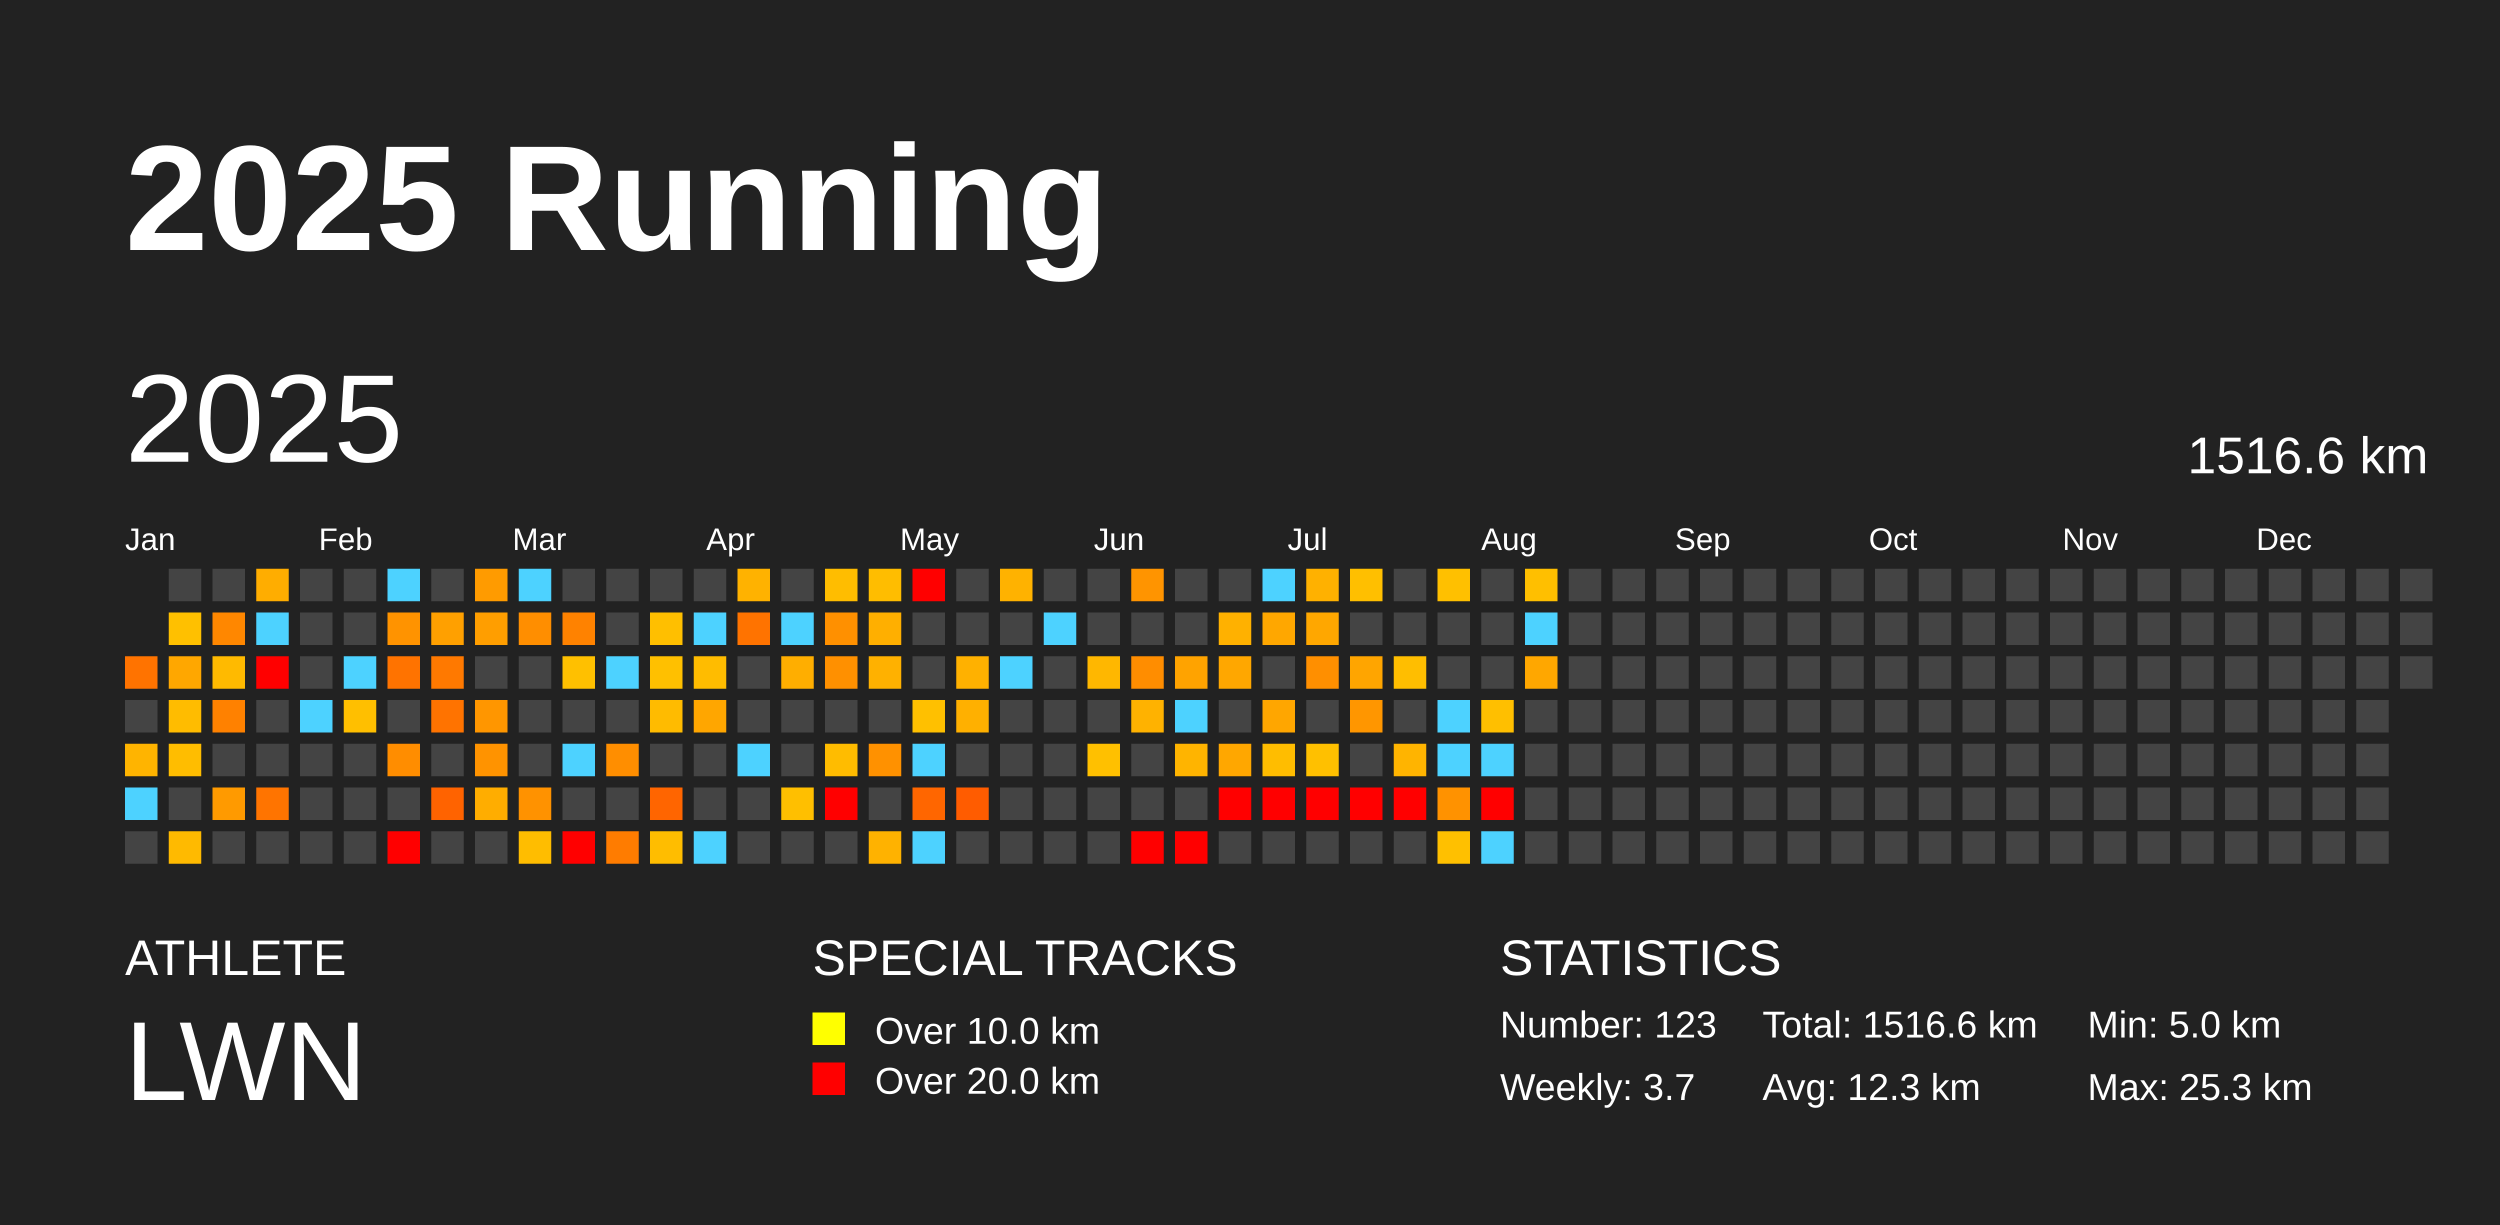
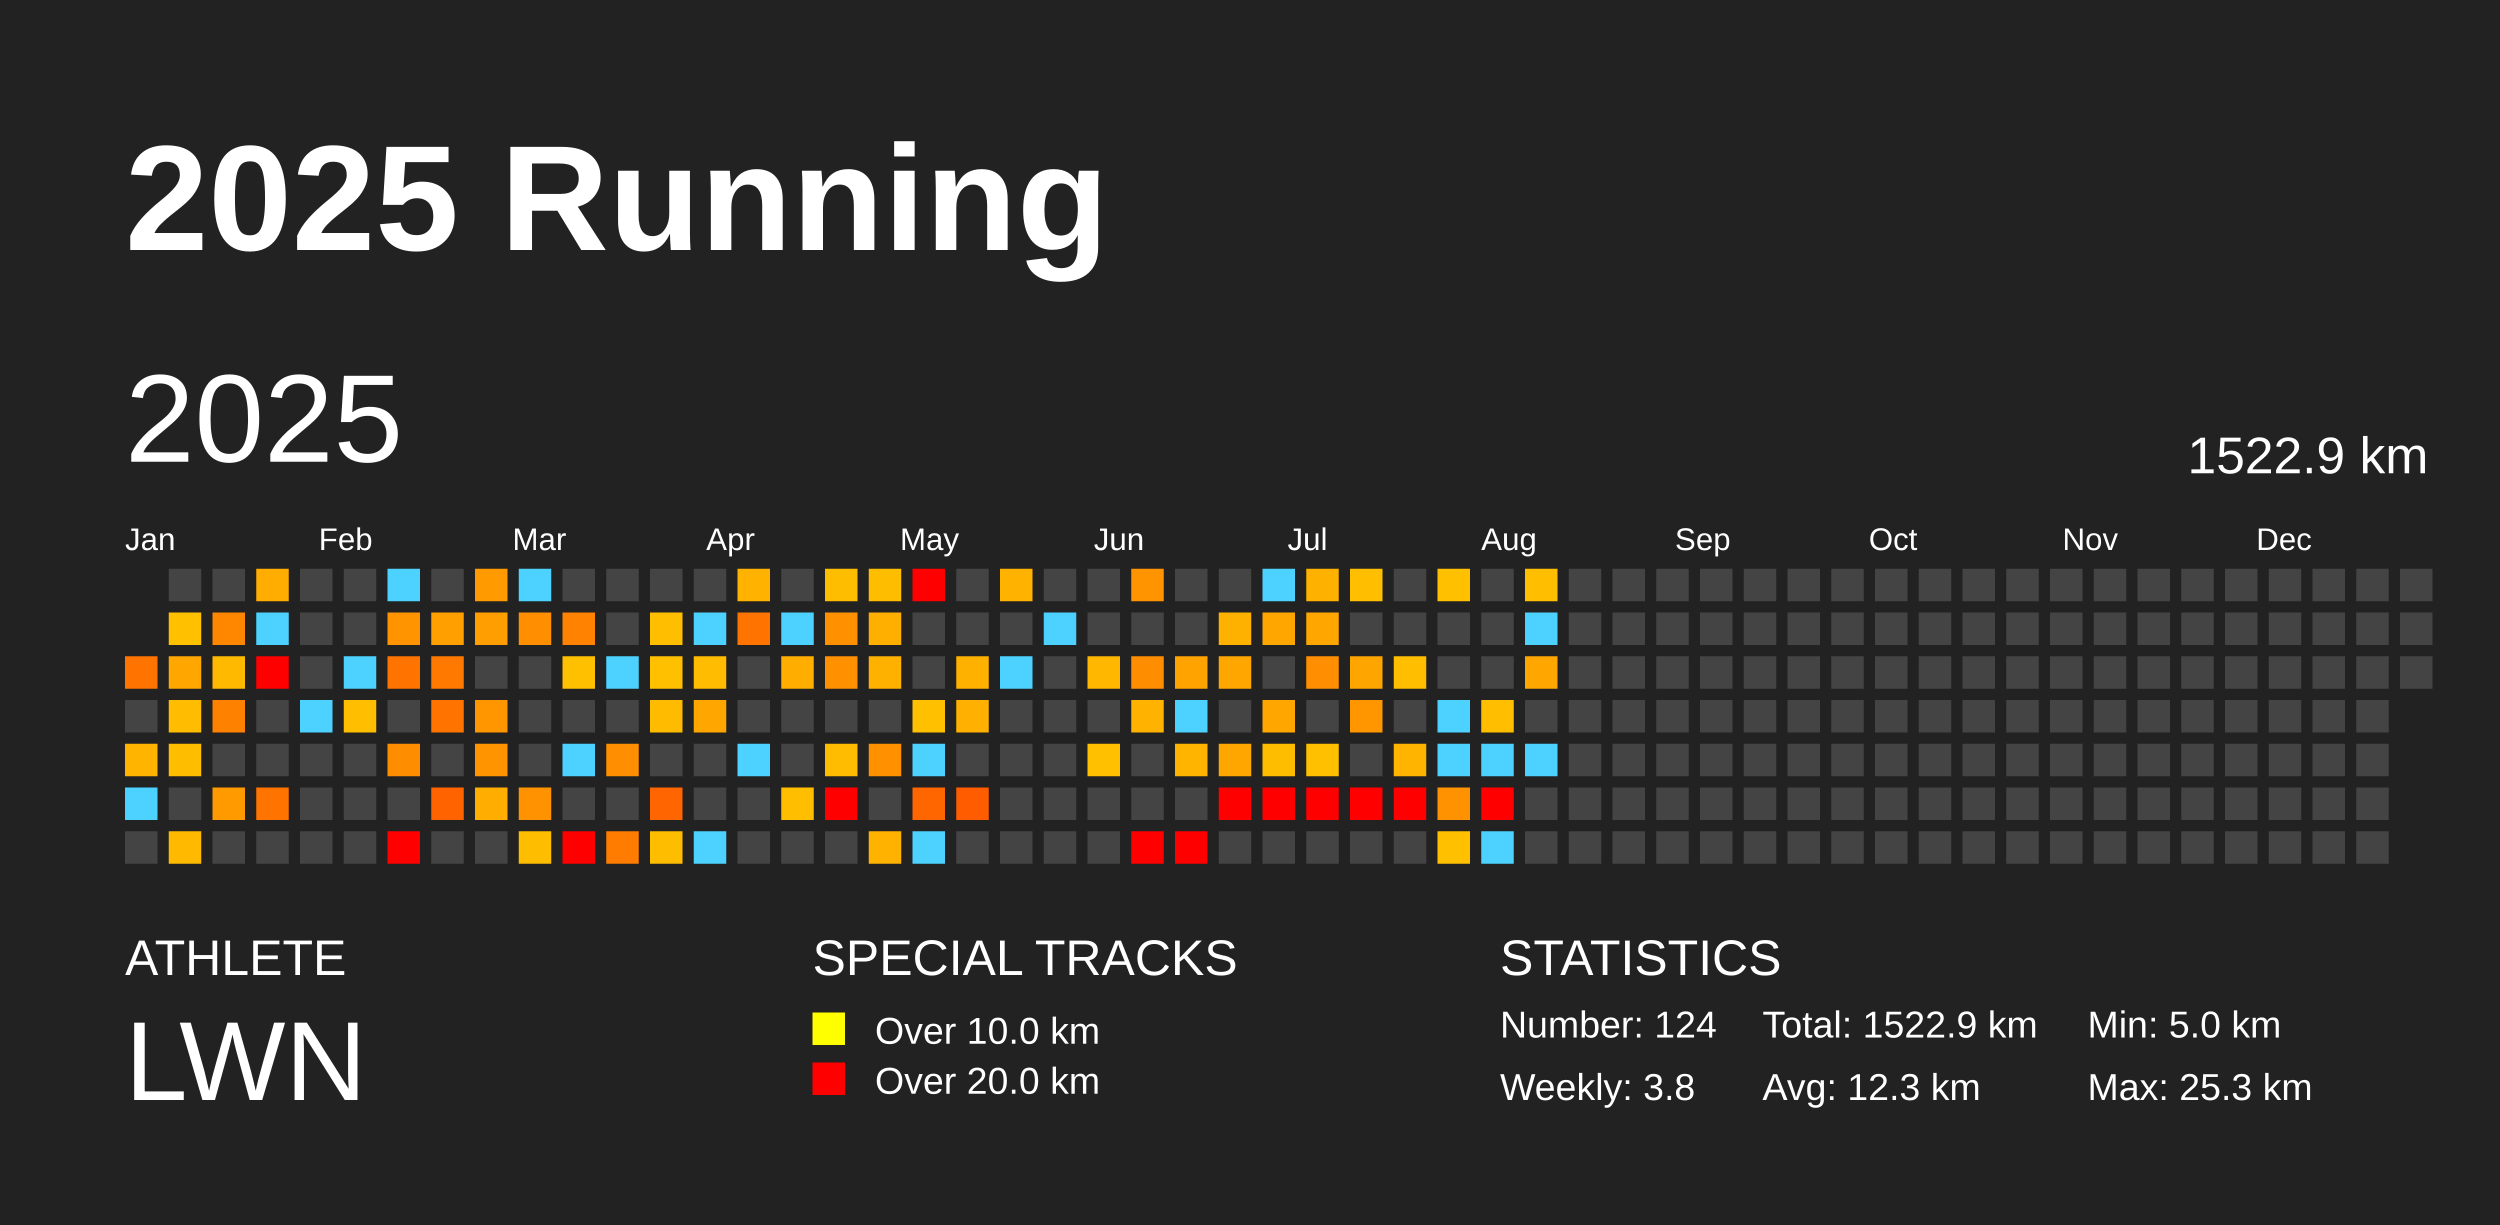
<svg xmlns="http://www.w3.org/2000/svg" baseProfile="full" height="98mm" version="1.1" viewBox="0,0,200,98" width="200mm">
  <defs />
  <rect fill="#222222" height="98" width="200" x="0" y="0" />
  <text fill="#FFFFFF" style="font-size:12px; font-family:Arial; font-weight:bold;" x="10" y="20">2025 Running</text>
  <text fill="#FFFFFF" style="font-size:4px; font-family:Arial" x="10" y="78">ATHLETE</text>
  <text fill="#FFFFFF" style="font-size:9px; font-family:Arial" x="10" y="88">LWN</text>
  <text fill="#FFFFFF" style="font-size:4px; font-family:Arial" x="65" y="78">SPECIAL TRACKS</text>
  <rect fill="yellow" height="2.6" width="2.6" x="65" y="81" />
  <text fill="#FFFFFF" style="font-size:3px; font-family:Arial" x="70" y="83.5">Over 10.0 km</text>
  <rect fill="red" height="2.6" width="2.6" x="65" y="85" />
  <text fill="#FFFFFF" style="font-size:3px; font-family:Arial" x="70" y="87.5">Over 20.0 km</text>
  <text fill="#FFFFFF" style="font-size:4px; font-family:Arial" x="120" y="78">STATISTICS</text>
-   <text fill="#FFFFFF" style="font-size:3px; font-family:Arial" x="120" y="83">Number: 123</text>
-   <text fill="#FFFFFF" style="font-size:3px; font-family:Arial" x="120" y="88">Weekly: 3.7</text>
-   <text fill="#FFFFFF" style="font-size:3px; font-family:Arial" x="141" y="83">Total: 1516.6 km</text>
+   <text fill="#FFFFFF" style="font-size:3px; font-family:Arial" x="120" y="83">Number: 124</text>
+   <text fill="#FFFFFF" style="font-size:3px; font-family:Arial" x="120" y="88">Weekly: 3.8</text>
+   <text fill="#FFFFFF" style="font-size:3px; font-family:Arial" x="141" y="83">Total: 1522.9 km</text>
  <text fill="#FFFFFF" style="font-size:3px; font-family:Arial" x="141" y="88">Avg: 12.3 km</text>
  <text fill="#FFFFFF" style="font-size:3px; font-family:Arial" x="167" y="83">Min: 5.0 km</text>
  <text fill="#FFFFFF" style="font-size:3px; font-family:Arial" x="167" y="88">Max: 25.3 km</text>
  <text dominant-baseline="hanging" fill="#FFFFFF" style="font-size:10.0px; font-family:Arial;" x="10" y="30">2025</text>
-   <text dominant-baseline="hanging" fill="#FFFFFF" style="font-size:4.125px; font-family:Arial;" x="175" y="35">1516.6 km</text>
+   <text dominant-baseline="hanging" fill="#FFFFFF" style="font-size:4.125px; font-family:Arial;" x="175" y="35">1522.9 km</text>
  <text fill="#FFFFFF" style="font-size:2.5px; font-family:Arial" x="10.0" y="44">Jan</text>
  <text fill="#FFFFFF" style="font-size:2.5px; font-family:Arial" x="25.5" y="44">Feb</text>
  <text fill="#FFFFFF" style="font-size:2.5px; font-family:Arial" x="41.0" y="44">Mar</text>
  <text fill="#FFFFFF" style="font-size:2.5px; font-family:Arial" x="56.5" y="44">Apr</text>
  <text fill="#FFFFFF" style="font-size:2.5px; font-family:Arial" x="72.0" y="44">May</text>
  <text fill="#FFFFFF" style="font-size:2.5px; font-family:Arial" x="87.5" y="44">Jun</text>
  <text fill="#FFFFFF" style="font-size:2.5px; font-family:Arial" x="103.0" y="44">Jul</text>
  <text fill="#FFFFFF" style="font-size:2.5px; font-family:Arial" x="118.5" y="44">Aug</text>
  <text fill="#FFFFFF" style="font-size:2.5px; font-family:Arial" x="134.0" y="44">Sep</text>
  <text fill="#FFFFFF" style="font-size:2.5px; font-family:Arial" x="149.5" y="44">Oct</text>
  <text fill="#FFFFFF" style="font-size:2.5px; font-family:Arial" x="165.0" y="44">Nov</text>
  <text fill="#FFFFFF" style="font-size:2.5px; font-family:Arial" x="180.5" y="44">Dec</text>
  <rect fill="#ff7300" height="2.6" width="2.6" x="10.0" y="52.5" />
  <rect fill="#444444" height="2.6" width="2.6" x="10.0" y="56.0" />
  <rect fill="#ffb400" height="2.6" width="2.6" x="10.0" y="59.5" />
  <rect fill="#4dd2ff" height="2.6" width="2.6" x="10.0" y="63.0" />
  <rect fill="#444444" height="2.6" width="2.6" x="10.0" y="66.5" />
  <rect fill="#444444" height="2.6" width="2.6" x="13.5" y="45.5" />
  <rect fill="#ffc000" height="2.6" width="2.6" x="13.5" y="49.0" />
  <rect fill="#ffa700" height="2.6" width="2.6" x="13.5" y="52.5" />
  <rect fill="#ffbc00" height="2.6" width="2.6" x="13.5" y="56.0" />
  <rect fill="#ffbd00" height="2.6" width="2.6" x="13.5" y="59.5" />
  <rect fill="#444444" height="2.6" width="2.6" x="13.5" y="63.0" />
  <rect fill="#ffba00" height="2.6" width="2.6" x="13.5" y="66.5" />
  <rect fill="#444444" height="2.6" width="2.6" x="17.0" y="45.5" />
  <rect fill="#ff8700" height="2.6" width="2.6" x="17.0" y="49.0" />
  <rect fill="#ffba00" height="2.6" width="2.6" x="17.0" y="52.5" />
  <rect fill="#ff8100" height="2.6" width="2.6" x="17.0" y="56.0" />
  <rect fill="#444444" height="2.6" width="2.6" x="17.0" y="59.5" />
  <rect fill="#ff9a00" height="2.6" width="2.6" x="17.0" y="63.0" />
  <rect fill="#444444" height="2.6" width="2.6" x="17.0" y="66.5" />
  <rect fill="#ffad00" height="2.6" width="2.6" x="20.5" y="45.5" />
  <rect fill="#4dd2ff" height="2.6" width="2.6" x="20.5" y="49.0" />
  <rect fill="red" height="2.6" width="2.6" x="20.5" y="52.5" />
  <rect fill="#444444" height="2.6" width="2.6" x="20.5" y="56.0" />
  <rect fill="#444444" height="2.6" width="2.6" x="20.5" y="59.5" />
  <rect fill="#ff7400" height="2.6" width="2.6" x="20.5" y="63.0" />
  <rect fill="#444444" height="2.6" width="2.6" x="20.5" y="66.5" />
  <rect fill="#444444" height="2.6" width="2.6" x="24.0" y="45.5" />
  <rect fill="#444444" height="2.6" width="2.6" x="24.0" y="49.0" />
  <rect fill="#444444" height="2.6" width="2.6" x="24.0" y="52.5" />
  <rect fill="#4dd2ff" height="2.6" width="2.6" x="24.0" y="56.0" />
  <rect fill="#444444" height="2.6" width="2.6" x="24.0" y="59.5" />
  <rect fill="#444444" height="2.6" width="2.6" x="24.0" y="63.0" />
  <rect fill="#444444" height="2.6" width="2.6" x="24.0" y="66.5" />
  <rect fill="#444444" height="2.6" width="2.6" x="27.5" y="45.5" />
  <rect fill="#444444" height="2.6" width="2.6" x="27.5" y="49.0" />
  <rect fill="#4dd2ff" height="2.6" width="2.6" x="27.5" y="52.5" />
  <rect fill="#ffbf00" height="2.6" width="2.6" x="27.5" y="56.0" />
  <rect fill="#444444" height="2.6" width="2.6" x="27.5" y="59.5" />
  <rect fill="#444444" height="2.6" width="2.6" x="27.5" y="63.0" />
  <rect fill="#444444" height="2.6" width="2.6" x="27.5" y="66.5" />
  <rect fill="#4dd2ff" height="2.6" width="2.6" x="31.0" y="45.5" />
  <rect fill="#ff9300" height="2.6" width="2.6" x="31.0" y="49.0" />
  <rect fill="#ff7300" height="2.6" width="2.6" x="31.0" y="52.5" />
  <rect fill="#444444" height="2.6" width="2.6" x="31.0" y="56.0" />
  <rect fill="#ff8d00" height="2.6" width="2.6" x="31.0" y="59.5" />
  <rect fill="#444444" height="2.6" width="2.6" x="31.0" y="63.0" />
  <rect fill="red" height="2.6" width="2.6" x="31.0" y="66.5" />
  <rect fill="#444444" height="2.6" width="2.6" x="34.5" y="45.5" />
  <rect fill="#ffa000" height="2.6" width="2.6" x="34.5" y="49.0" />
  <rect fill="#ff7900" height="2.6" width="2.6" x="34.5" y="52.5" />
  <rect fill="#ff7300" height="2.6" width="2.6" x="34.5" y="56.0" />
  <rect fill="#444444" height="2.6" width="2.6" x="34.5" y="59.5" />
  <rect fill="#ff6300" height="2.6" width="2.6" x="34.5" y="63.0" />
  <rect fill="#444444" height="2.6" width="2.6" x="34.5" y="66.5" />
  <rect fill="#ff9b00" height="2.6" width="2.6" x="38.0" y="45.5" />
  <rect fill="#ff9e00" height="2.6" width="2.6" x="38.0" y="49.0" />
  <rect fill="#444444" height="2.6" width="2.6" x="38.0" y="52.5" />
  <rect fill="#ff9600" height="2.6" width="2.6" x="38.0" y="56.0" />
  <rect fill="#ff9300" height="2.6" width="2.6" x="38.0" y="59.5" />
  <rect fill="#ffad00" height="2.6" width="2.6" x="38.0" y="63.0" />
  <rect fill="#444444" height="2.6" width="2.6" x="38.0" y="66.5" />
  <rect fill="#4dd2ff" height="2.6" width="2.6" x="41.5" y="45.5" />
  <rect fill="#ff8e00" height="2.6" width="2.6" x="41.5" y="49.0" />
  <rect fill="#444444" height="2.6" width="2.6" x="41.5" y="52.5" />
  <rect fill="#444444" height="2.6" width="2.6" x="41.5" y="56.0" />
  <rect fill="#444444" height="2.6" width="2.6" x="41.5" y="59.5" />
  <rect fill="#ff9200" height="2.6" width="2.6" x="41.5" y="63.0" />
  <rect fill="#ffbd00" height="2.6" width="2.6" x="41.5" y="66.5" />
  <rect fill="#444444" height="2.6" width="2.6" x="45.0" y="45.5" />
  <rect fill="#ff8200" height="2.6" width="2.6" x="45.0" y="49.0" />
  <rect fill="#ffc000" height="2.6" width="2.6" x="45.0" y="52.5" />
  <rect fill="#444444" height="2.6" width="2.6" x="45.0" y="56.0" />
  <rect fill="#4dd2ff" height="2.6" width="2.6" x="45.0" y="59.5" />
  <rect fill="#444444" height="2.6" width="2.6" x="45.0" y="63.0" />
  <rect fill="red" height="2.6" width="2.6" x="45.0" y="66.5" />
  <rect fill="#444444" height="2.6" width="2.6" x="48.5" y="45.5" />
  <rect fill="#444444" height="2.6" width="2.6" x="48.5" y="49.0" />
  <rect fill="#4dd2ff" height="2.6" width="2.6" x="48.5" y="52.5" />
  <rect fill="#444444" height="2.6" width="2.6" x="48.5" y="56.0" />
  <rect fill="#ff8e00" height="2.6" width="2.6" x="48.5" y="59.5" />
  <rect fill="#444444" height="2.6" width="2.6" x="48.5" y="63.0" />
  <rect fill="#ff7c00" height="2.6" width="2.6" x="48.5" y="66.5" />
  <rect fill="#444444" height="2.6" width="2.6" x="52.0" y="45.5" />
  <rect fill="#ffbf00" height="2.6" width="2.6" x="52.0" y="49.0" />
  <rect fill="#ffc000" height="2.6" width="2.6" x="52.0" y="52.5" />
  <rect fill="#ffbb00" height="2.6" width="2.6" x="52.0" y="56.0" />
  <rect fill="#444444" height="2.6" width="2.6" x="52.0" y="59.5" />
  <rect fill="#ff6500" height="2.6" width="2.6" x="52.0" y="63.0" />
  <rect fill="#ffbd00" height="2.6" width="2.6" x="52.0" y="66.5" />
  <rect fill="#444444" height="2.6" width="2.6" x="55.5" y="45.5" />
  <rect fill="#4dd2ff" height="2.6" width="2.6" x="55.5" y="49.0" />
  <rect fill="#ffbc00" height="2.6" width="2.6" x="55.5" y="52.5" />
  <rect fill="#ffa600" height="2.6" width="2.6" x="55.5" y="56.0" />
  <rect fill="#444444" height="2.6" width="2.6" x="55.5" y="59.5" />
  <rect fill="#444444" height="2.6" width="2.6" x="55.5" y="63.0" />
  <rect fill="#4dd2ff" height="2.6" width="2.6" x="55.5" y="66.5" />
  <rect fill="#ffb200" height="2.6" width="2.6" x="59.0" y="45.5" />
  <rect fill="#ff7300" height="2.6" width="2.6" x="59.0" y="49.0" />
  <rect fill="#444444" height="2.6" width="2.6" x="59.0" y="52.5" />
  <rect fill="#444444" height="2.6" width="2.6" x="59.0" y="56.0" />
  <rect fill="#4dd2ff" height="2.6" width="2.6" x="59.0" y="59.5" />
  <rect fill="#444444" height="2.6" width="2.6" x="59.0" y="63.0" />
  <rect fill="#444444" height="2.6" width="2.6" x="59.0" y="66.5" />
  <rect fill="#444444" height="2.6" width="2.6" x="62.5" y="45.5" />
  <rect fill="#4dd2ff" height="2.6" width="2.6" x="62.5" y="49.0" />
  <rect fill="#ffae00" height="2.6" width="2.6" x="62.5" y="52.5" />
  <rect fill="#444444" height="2.6" width="2.6" x="62.5" y="56.0" />
  <rect fill="#444444" height="2.6" width="2.6" x="62.5" y="59.5" />
  <rect fill="#ffbf00" height="2.6" width="2.6" x="62.5" y="63.0" />
  <rect fill="#444444" height="2.6" width="2.6" x="62.5" y="66.5" />
  <rect fill="#ffbd00" height="2.6" width="2.6" x="66.0" y="45.5" />
  <rect fill="#ff9000" height="2.6" width="2.6" x="66.0" y="49.0" />
  <rect fill="#ff9000" height="2.6" width="2.6" x="66.0" y="52.5" />
  <rect fill="#444444" height="2.6" width="2.6" x="66.0" y="56.0" />
  <rect fill="#ffbc00" height="2.6" width="2.6" x="66.0" y="59.5" />
  <rect fill="red" height="2.6" width="2.6" x="66.0" y="63.0" />
  <rect fill="#444444" height="2.6" width="2.6" x="66.0" y="66.5" />
  <rect fill="#ffbd00" height="2.6" width="2.6" x="69.5" y="45.5" />
  <rect fill="#ffaf00" height="2.6" width="2.6" x="69.5" y="49.0" />
  <rect fill="#ffb100" height="2.6" width="2.6" x="69.5" y="52.5" />
  <rect fill="#444444" height="2.6" width="2.6" x="69.5" y="56.0" />
  <rect fill="#ff9100" height="2.6" width="2.6" x="69.5" y="59.5" />
  <rect fill="#444444" height="2.6" width="2.6" x="69.5" y="63.0" />
  <rect fill="#ffb200" height="2.6" width="2.6" x="69.5" y="66.5" />
  <rect fill="red" height="2.6" width="2.6" x="73.0" y="45.5" />
  <rect fill="#444444" height="2.6" width="2.6" x="73.0" y="49.0" />
  <rect fill="#444444" height="2.6" width="2.6" x="73.0" y="52.5" />
  <rect fill="#ffc000" height="2.6" width="2.6" x="73.0" y="56.0" />
  <rect fill="#4dd2ff" height="2.6" width="2.6" x="73.0" y="59.5" />
  <rect fill="#ff6600" height="2.6" width="2.6" x="73.0" y="63.0" />
  <rect fill="#4dd2ff" height="2.6" width="2.6" x="73.0" y="66.5" />
  <rect fill="#444444" height="2.6" width="2.6" x="76.5" y="45.5" />
  <rect fill="#444444" height="2.6" width="2.6" x="76.5" y="49.0" />
  <rect fill="#ffb100" height="2.6" width="2.6" x="76.5" y="52.5" />
  <rect fill="#ffb000" height="2.6" width="2.6" x="76.5" y="56.0" />
  <rect fill="#444444" height="2.6" width="2.6" x="76.5" y="59.5" />
  <rect fill="#ff5c00" height="2.6" width="2.6" x="76.5" y="63.0" />
  <rect fill="#444444" height="2.6" width="2.6" x="76.5" y="66.5" />
  <rect fill="#ffb200" height="2.6" width="2.6" x="80.0" y="45.5" />
  <rect fill="#444444" height="2.6" width="2.6" x="80.0" y="49.0" />
  <rect fill="#4dd2ff" height="2.6" width="2.6" x="80.0" y="52.5" />
  <rect fill="#444444" height="2.6" width="2.6" x="80.0" y="56.0" />
  <rect fill="#444444" height="2.6" width="2.6" x="80.0" y="59.5" />
  <rect fill="#444444" height="2.6" width="2.6" x="80.0" y="63.0" />
  <rect fill="#444444" height="2.6" width="2.6" x="80.0" y="66.5" />
  <rect fill="#444444" height="2.6" width="2.6" x="83.5" y="45.5" />
  <rect fill="#4dd2ff" height="2.6" width="2.6" x="83.5" y="49.0" />
  <rect fill="#444444" height="2.6" width="2.6" x="83.5" y="52.5" />
  <rect fill="#444444" height="2.6" width="2.6" x="83.5" y="56.0" />
  <rect fill="#444444" height="2.6" width="2.6" x="83.5" y="59.5" />
  <rect fill="#444444" height="2.6" width="2.6" x="83.5" y="63.0" />
  <rect fill="#444444" height="2.6" width="2.6" x="83.5" y="66.5" />
  <rect fill="#444444" height="2.6" width="2.6" x="87.0" y="45.5" />
  <rect fill="#444444" height="2.6" width="2.6" x="87.0" y="49.0" />
  <rect fill="#ffb700" height="2.6" width="2.6" x="87.0" y="52.5" />
  <rect fill="#444444" height="2.6" width="2.6" x="87.0" y="56.0" />
  <rect fill="#ffc000" height="2.6" width="2.6" x="87.0" y="59.5" />
  <rect fill="#444444" height="2.6" width="2.6" x="87.0" y="63.0" />
  <rect fill="#444444" height="2.6" width="2.6" x="87.0" y="66.5" />
  <rect fill="#ff9400" height="2.6" width="2.6" x="90.5" y="45.5" />
  <rect fill="#444444" height="2.6" width="2.6" x="90.5" y="49.0" />
  <rect fill="#ff8d00" height="2.6" width="2.6" x="90.5" y="52.5" />
  <rect fill="#ffb200" height="2.6" width="2.6" x="90.5" y="56.0" />
  <rect fill="#444444" height="2.6" width="2.6" x="90.5" y="59.5" />
  <rect fill="#444444" height="2.6" width="2.6" x="90.5" y="63.0" />
  <rect fill="red" height="2.6" width="2.6" x="90.5" y="66.5" />
  <rect fill="#444444" height="2.6" width="2.6" x="94.0" y="45.5" />
  <rect fill="#444444" height="2.6" width="2.6" x="94.0" y="49.0" />
  <rect fill="#ffa300" height="2.6" width="2.6" x="94.0" y="52.5" />
  <rect fill="#4dd2ff" height="2.6" width="2.6" x="94.0" y="56.0" />
  <rect fill="#ffb400" height="2.6" width="2.6" x="94.0" y="59.5" />
  <rect fill="#444444" height="2.6" width="2.6" x="94.0" y="63.0" />
  <rect fill="red" height="2.6" width="2.6" x="94.0" y="66.5" />
  <rect fill="#444444" height="2.6" width="2.6" x="97.5" y="45.5" />
  <rect fill="#ffb100" height="2.6" width="2.6" x="97.5" y="49.0" />
  <rect fill="#ffa700" height="2.6" width="2.6" x="97.5" y="52.5" />
  <rect fill="#444444" height="2.6" width="2.6" x="97.5" y="56.0" />
  <rect fill="#ffa700" height="2.6" width="2.6" x="97.5" y="59.5" />
  <rect fill="red" height="2.6" width="2.6" x="97.5" y="63.0" />
  <rect fill="#444444" height="2.6" width="2.6" x="97.5" y="66.5" />
  <rect fill="#4dd2ff" height="2.6" width="2.6" x="101.0" y="45.5" />
  <rect fill="#ffa700" height="2.6" width="2.6" x="101.0" y="49.0" />
  <rect fill="#444444" height="2.6" width="2.6" x="101.0" y="52.5" />
  <rect fill="#ffa600" height="2.6" width="2.6" x="101.0" y="56.0" />
  <rect fill="#ffbd00" height="2.6" width="2.6" x="101.0" y="59.5" />
  <rect fill="red" height="2.6" width="2.6" x="101.0" y="63.0" />
  <rect fill="#444444" height="2.6" width="2.6" x="101.0" y="66.5" />
  <rect fill="#ffb100" height="2.6" width="2.6" x="104.5" y="45.5" />
  <rect fill="#ffa700" height="2.6" width="2.6" x="104.5" y="49.0" />
  <rect fill="#ff8f00" height="2.6" width="2.6" x="104.5" y="52.5" />
  <rect fill="#444444" height="2.6" width="2.6" x="104.5" y="56.0" />
  <rect fill="#ffc000" height="2.6" width="2.6" x="104.5" y="59.5" />
  <rect fill="red" height="2.6" width="2.6" x="104.5" y="63.0" />
  <rect fill="#444444" height="2.6" width="2.6" x="104.5" y="66.5" />
  <rect fill="#ffbf00" height="2.6" width="2.6" x="108.0" y="45.5" />
  <rect fill="#444444" height="2.6" width="2.6" x="108.0" y="49.0" />
  <rect fill="#ffa500" height="2.6" width="2.6" x="108.0" y="52.5" />
  <rect fill="#ff9600" height="2.6" width="2.6" x="108.0" y="56.0" />
  <rect fill="#444444" height="2.6" width="2.6" x="108.0" y="59.5" />
  <rect fill="red" height="2.6" width="2.6" x="108.0" y="63.0" />
  <rect fill="#444444" height="2.6" width="2.6" x="108.0" y="66.5" />
  <rect fill="#444444" height="2.6" width="2.6" x="111.5" y="45.5" />
  <rect fill="#444444" height="2.6" width="2.6" x="111.5" y="49.0" />
  <rect fill="#ffbe00" height="2.6" width="2.6" x="111.5" y="52.5" />
  <rect fill="#444444" height="2.6" width="2.6" x="111.5" y="56.0" />
  <rect fill="#ffb400" height="2.6" width="2.6" x="111.5" y="59.5" />
  <rect fill="red" height="2.6" width="2.6" x="111.5" y="63.0" />
  <rect fill="#444444" height="2.6" width="2.6" x="111.5" y="66.5" />
  <rect fill="#ffc000" height="2.6" width="2.6" x="115.0" y="45.5" />
  <rect fill="#444444" height="2.6" width="2.6" x="115.0" y="49.0" />
  <rect fill="#444444" height="2.6" width="2.6" x="115.0" y="52.5" />
  <rect fill="#4dd2ff" height="2.6" width="2.6" x="115.0" y="56.0" />
  <rect fill="#4dd2ff" height="2.6" width="2.6" x="115.0" y="59.5" />
  <rect fill="#ff9200" height="2.6" width="2.6" x="115.0" y="63.0" />
  <rect fill="#ffc000" height="2.6" width="2.6" x="115.0" y="66.5" />
  <rect fill="#444444" height="2.6" width="2.6" x="118.5" y="45.5" />
  <rect fill="#444444" height="2.6" width="2.6" x="118.5" y="49.0" />
  <rect fill="#444444" height="2.6" width="2.6" x="118.5" y="52.5" />
  <rect fill="#ffbf00" height="2.6" width="2.6" x="118.5" y="56.0" />
  <rect fill="#4dd2ff" height="2.6" width="2.6" x="118.5" y="59.5" />
  <rect fill="red" height="2.6" width="2.6" x="118.5" y="63.0" />
  <rect fill="#4dd2ff" height="2.6" width="2.6" x="118.5" y="66.5" />
  <rect fill="#ffbf00" height="2.6" width="2.6" x="122.0" y="45.5" />
  <rect fill="#4dd2ff" height="2.6" width="2.6" x="122.0" y="49.0" />
  <rect fill="#ffa700" height="2.6" width="2.6" x="122.0" y="52.5" />
  <rect fill="#444444" height="2.6" width="2.6" x="122.0" y="56.0" />
-   <rect fill="#444444" height="2.6" width="2.6" x="122.0" y="59.5" />
+   <rect fill="#4dd2ff" height="2.6" width="2.6" x="122.0" y="59.5" />
  <rect fill="#444444" height="2.6" width="2.6" x="122.0" y="63.0" />
  <rect fill="#444444" height="2.6" width="2.6" x="122.0" y="66.5" />
  <rect fill="#444444" height="2.6" width="2.6" x="125.5" y="45.5" />
  <rect fill="#444444" height="2.6" width="2.6" x="125.5" y="49.0" />
  <rect fill="#444444" height="2.6" width="2.6" x="125.5" y="52.5" />
  <rect fill="#444444" height="2.6" width="2.6" x="125.5" y="56.0" />
  <rect fill="#444444" height="2.6" width="2.6" x="125.5" y="59.5" />
  <rect fill="#444444" height="2.6" width="2.6" x="125.5" y="63.0" />
  <rect fill="#444444" height="2.6" width="2.6" x="125.5" y="66.5" />
  <rect fill="#444444" height="2.6" width="2.6" x="129.0" y="45.5" />
  <rect fill="#444444" height="2.6" width="2.6" x="129.0" y="49.0" />
  <rect fill="#444444" height="2.6" width="2.6" x="129.0" y="52.5" />
  <rect fill="#444444" height="2.6" width="2.6" x="129.0" y="56.0" />
  <rect fill="#444444" height="2.6" width="2.6" x="129.0" y="59.5" />
  <rect fill="#444444" height="2.6" width="2.6" x="129.0" y="63.0" />
  <rect fill="#444444" height="2.6" width="2.6" x="129.0" y="66.5" />
  <rect fill="#444444" height="2.6" width="2.6" x="132.5" y="45.5" />
  <rect fill="#444444" height="2.6" width="2.6" x="132.5" y="49.0" />
  <rect fill="#444444" height="2.6" width="2.6" x="132.5" y="52.5" />
  <rect fill="#444444" height="2.6" width="2.6" x="132.5" y="56.0" />
  <rect fill="#444444" height="2.6" width="2.6" x="132.5" y="59.5" />
  <rect fill="#444444" height="2.6" width="2.6" x="132.5" y="63.0" />
  <rect fill="#444444" height="2.6" width="2.6" x="132.5" y="66.5" />
  <rect fill="#444444" height="2.6" width="2.6" x="136.0" y="45.5" />
  <rect fill="#444444" height="2.6" width="2.6" x="136.0" y="49.0" />
  <rect fill="#444444" height="2.6" width="2.6" x="136.0" y="52.5" />
  <rect fill="#444444" height="2.6" width="2.6" x="136.0" y="56.0" />
  <rect fill="#444444" height="2.6" width="2.6" x="136.0" y="59.5" />
  <rect fill="#444444" height="2.6" width="2.6" x="136.0" y="63.0" />
  <rect fill="#444444" height="2.6" width="2.6" x="136.0" y="66.5" />
  <rect fill="#444444" height="2.6" width="2.6" x="139.5" y="45.5" />
  <rect fill="#444444" height="2.6" width="2.6" x="139.5" y="49.0" />
  <rect fill="#444444" height="2.6" width="2.6" x="139.5" y="52.5" />
  <rect fill="#444444" height="2.6" width="2.6" x="139.5" y="56.0" />
  <rect fill="#444444" height="2.6" width="2.6" x="139.5" y="59.5" />
  <rect fill="#444444" height="2.6" width="2.6" x="139.5" y="63.0" />
  <rect fill="#444444" height="2.6" width="2.6" x="139.5" y="66.5" />
  <rect fill="#444444" height="2.6" width="2.6" x="143.0" y="45.5" />
  <rect fill="#444444" height="2.6" width="2.6" x="143.0" y="49.0" />
  <rect fill="#444444" height="2.6" width="2.6" x="143.0" y="52.5" />
  <rect fill="#444444" height="2.6" width="2.6" x="143.0" y="56.0" />
  <rect fill="#444444" height="2.6" width="2.6" x="143.0" y="59.5" />
  <rect fill="#444444" height="2.6" width="2.6" x="143.0" y="63.0" />
  <rect fill="#444444" height="2.6" width="2.6" x="143.0" y="66.5" />
  <rect fill="#444444" height="2.6" width="2.6" x="146.5" y="45.5" />
  <rect fill="#444444" height="2.6" width="2.6" x="146.5" y="49.0" />
  <rect fill="#444444" height="2.6" width="2.6" x="146.5" y="52.5" />
  <rect fill="#444444" height="2.6" width="2.6" x="146.5" y="56.0" />
  <rect fill="#444444" height="2.6" width="2.6" x="146.5" y="59.5" />
  <rect fill="#444444" height="2.6" width="2.6" x="146.5" y="63.0" />
  <rect fill="#444444" height="2.6" width="2.6" x="146.5" y="66.5" />
  <rect fill="#444444" height="2.6" width="2.6" x="150.0" y="45.5" />
  <rect fill="#444444" height="2.6" width="2.6" x="150.0" y="49.0" />
  <rect fill="#444444" height="2.6" width="2.6" x="150.0" y="52.5" />
  <rect fill="#444444" height="2.6" width="2.6" x="150.0" y="56.0" />
  <rect fill="#444444" height="2.6" width="2.6" x="150.0" y="59.5" />
  <rect fill="#444444" height="2.6" width="2.6" x="150.0" y="63.0" />
  <rect fill="#444444" height="2.6" width="2.6" x="150.0" y="66.5" />
  <rect fill="#444444" height="2.6" width="2.6" x="153.5" y="45.5" />
  <rect fill="#444444" height="2.6" width="2.6" x="153.5" y="49.0" />
  <rect fill="#444444" height="2.6" width="2.6" x="153.5" y="52.5" />
  <rect fill="#444444" height="2.6" width="2.6" x="153.5" y="56.0" />
  <rect fill="#444444" height="2.6" width="2.6" x="153.5" y="59.5" />
  <rect fill="#444444" height="2.6" width="2.6" x="153.5" y="63.0" />
  <rect fill="#444444" height="2.6" width="2.6" x="153.5" y="66.5" />
  <rect fill="#444444" height="2.6" width="2.6" x="157.0" y="45.5" />
  <rect fill="#444444" height="2.6" width="2.6" x="157.0" y="49.0" />
  <rect fill="#444444" height="2.6" width="2.6" x="157.0" y="52.5" />
  <rect fill="#444444" height="2.6" width="2.6" x="157.0" y="56.0" />
  <rect fill="#444444" height="2.6" width="2.6" x="157.0" y="59.5" />
  <rect fill="#444444" height="2.6" width="2.6" x="157.0" y="63.0" />
  <rect fill="#444444" height="2.6" width="2.6" x="157.0" y="66.5" />
  <rect fill="#444444" height="2.6" width="2.6" x="160.5" y="45.5" />
  <rect fill="#444444" height="2.6" width="2.6" x="160.5" y="49.0" />
  <rect fill="#444444" height="2.6" width="2.6" x="160.5" y="52.5" />
  <rect fill="#444444" height="2.6" width="2.6" x="160.5" y="56.0" />
  <rect fill="#444444" height="2.6" width="2.6" x="160.5" y="59.5" />
  <rect fill="#444444" height="2.6" width="2.6" x="160.5" y="63.0" />
  <rect fill="#444444" height="2.6" width="2.6" x="160.5" y="66.5" />
  <rect fill="#444444" height="2.6" width="2.6" x="164.0" y="45.5" />
  <rect fill="#444444" height="2.6" width="2.6" x="164.0" y="49.0" />
  <rect fill="#444444" height="2.6" width="2.6" x="164.0" y="52.5" />
  <rect fill="#444444" height="2.6" width="2.6" x="164.0" y="56.0" />
  <rect fill="#444444" height="2.6" width="2.6" x="164.0" y="59.5" />
  <rect fill="#444444" height="2.6" width="2.6" x="164.0" y="63.0" />
  <rect fill="#444444" height="2.6" width="2.6" x="164.0" y="66.5" />
  <rect fill="#444444" height="2.6" width="2.6" x="167.5" y="45.5" />
  <rect fill="#444444" height="2.6" width="2.6" x="167.5" y="49.0" />
  <rect fill="#444444" height="2.6" width="2.6" x="167.5" y="52.5" />
  <rect fill="#444444" height="2.6" width="2.6" x="167.5" y="56.0" />
  <rect fill="#444444" height="2.6" width="2.6" x="167.5" y="59.5" />
  <rect fill="#444444" height="2.6" width="2.6" x="167.5" y="63.0" />
  <rect fill="#444444" height="2.6" width="2.6" x="167.5" y="66.5" />
  <rect fill="#444444" height="2.6" width="2.6" x="171.0" y="45.5" />
  <rect fill="#444444" height="2.6" width="2.6" x="171.0" y="49.0" />
  <rect fill="#444444" height="2.6" width="2.6" x="171.0" y="52.5" />
  <rect fill="#444444" height="2.6" width="2.6" x="171.0" y="56.0" />
  <rect fill="#444444" height="2.6" width="2.6" x="171.0" y="59.5" />
  <rect fill="#444444" height="2.6" width="2.6" x="171.0" y="63.0" />
  <rect fill="#444444" height="2.6" width="2.6" x="171.0" y="66.5" />
  <rect fill="#444444" height="2.6" width="2.6" x="174.5" y="45.5" />
  <rect fill="#444444" height="2.6" width="2.6" x="174.5" y="49.0" />
  <rect fill="#444444" height="2.6" width="2.6" x="174.5" y="52.5" />
  <rect fill="#444444" height="2.6" width="2.6" x="174.5" y="56.0" />
  <rect fill="#444444" height="2.6" width="2.6" x="174.5" y="59.5" />
  <rect fill="#444444" height="2.6" width="2.6" x="174.5" y="63.0" />
  <rect fill="#444444" height="2.6" width="2.6" x="174.5" y="66.5" />
  <rect fill="#444444" height="2.6" width="2.6" x="178.0" y="45.5" />
  <rect fill="#444444" height="2.6" width="2.6" x="178.0" y="49.0" />
  <rect fill="#444444" height="2.6" width="2.6" x="178.0" y="52.5" />
  <rect fill="#444444" height="2.6" width="2.6" x="178.0" y="56.0" />
  <rect fill="#444444" height="2.6" width="2.6" x="178.0" y="59.5" />
  <rect fill="#444444" height="2.6" width="2.6" x="178.0" y="63.0" />
  <rect fill="#444444" height="2.6" width="2.6" x="178.0" y="66.5" />
  <rect fill="#444444" height="2.6" width="2.6" x="181.5" y="45.5" />
  <rect fill="#444444" height="2.6" width="2.6" x="181.5" y="49.0" />
  <rect fill="#444444" height="2.6" width="2.6" x="181.5" y="52.5" />
  <rect fill="#444444" height="2.6" width="2.6" x="181.5" y="56.0" />
  <rect fill="#444444" height="2.6" width="2.6" x="181.5" y="59.5" />
  <rect fill="#444444" height="2.6" width="2.6" x="181.5" y="63.0" />
  <rect fill="#444444" height="2.6" width="2.6" x="181.5" y="66.5" />
  <rect fill="#444444" height="2.6" width="2.6" x="185.0" y="45.5" />
  <rect fill="#444444" height="2.6" width="2.6" x="185.0" y="49.0" />
  <rect fill="#444444" height="2.6" width="2.6" x="185.0" y="52.5" />
  <rect fill="#444444" height="2.6" width="2.6" x="185.0" y="56.0" />
  <rect fill="#444444" height="2.6" width="2.6" x="185.0" y="59.5" />
  <rect fill="#444444" height="2.6" width="2.6" x="185.0" y="63.0" />
  <rect fill="#444444" height="2.6" width="2.6" x="185.0" y="66.5" />
  <rect fill="#444444" height="2.6" width="2.6" x="188.5" y="45.5" />
  <rect fill="#444444" height="2.6" width="2.6" x="188.5" y="49.0" />
  <rect fill="#444444" height="2.6" width="2.6" x="188.5" y="52.5" />
  <rect fill="#444444" height="2.6" width="2.6" x="188.5" y="56.0" />
  <rect fill="#444444" height="2.6" width="2.6" x="188.5" y="59.5" />
  <rect fill="#444444" height="2.6" width="2.6" x="188.5" y="63.0" />
  <rect fill="#444444" height="2.6" width="2.6" x="188.5" y="66.5" />
  <rect fill="#444444" height="2.6" width="2.6" x="192.0" y="45.5" />
  <rect fill="#444444" height="2.6" width="2.6" x="192.0" y="49.0" />
  <rect fill="#444444" height="2.6" width="2.6" x="192.0" y="52.5" />
</svg>
